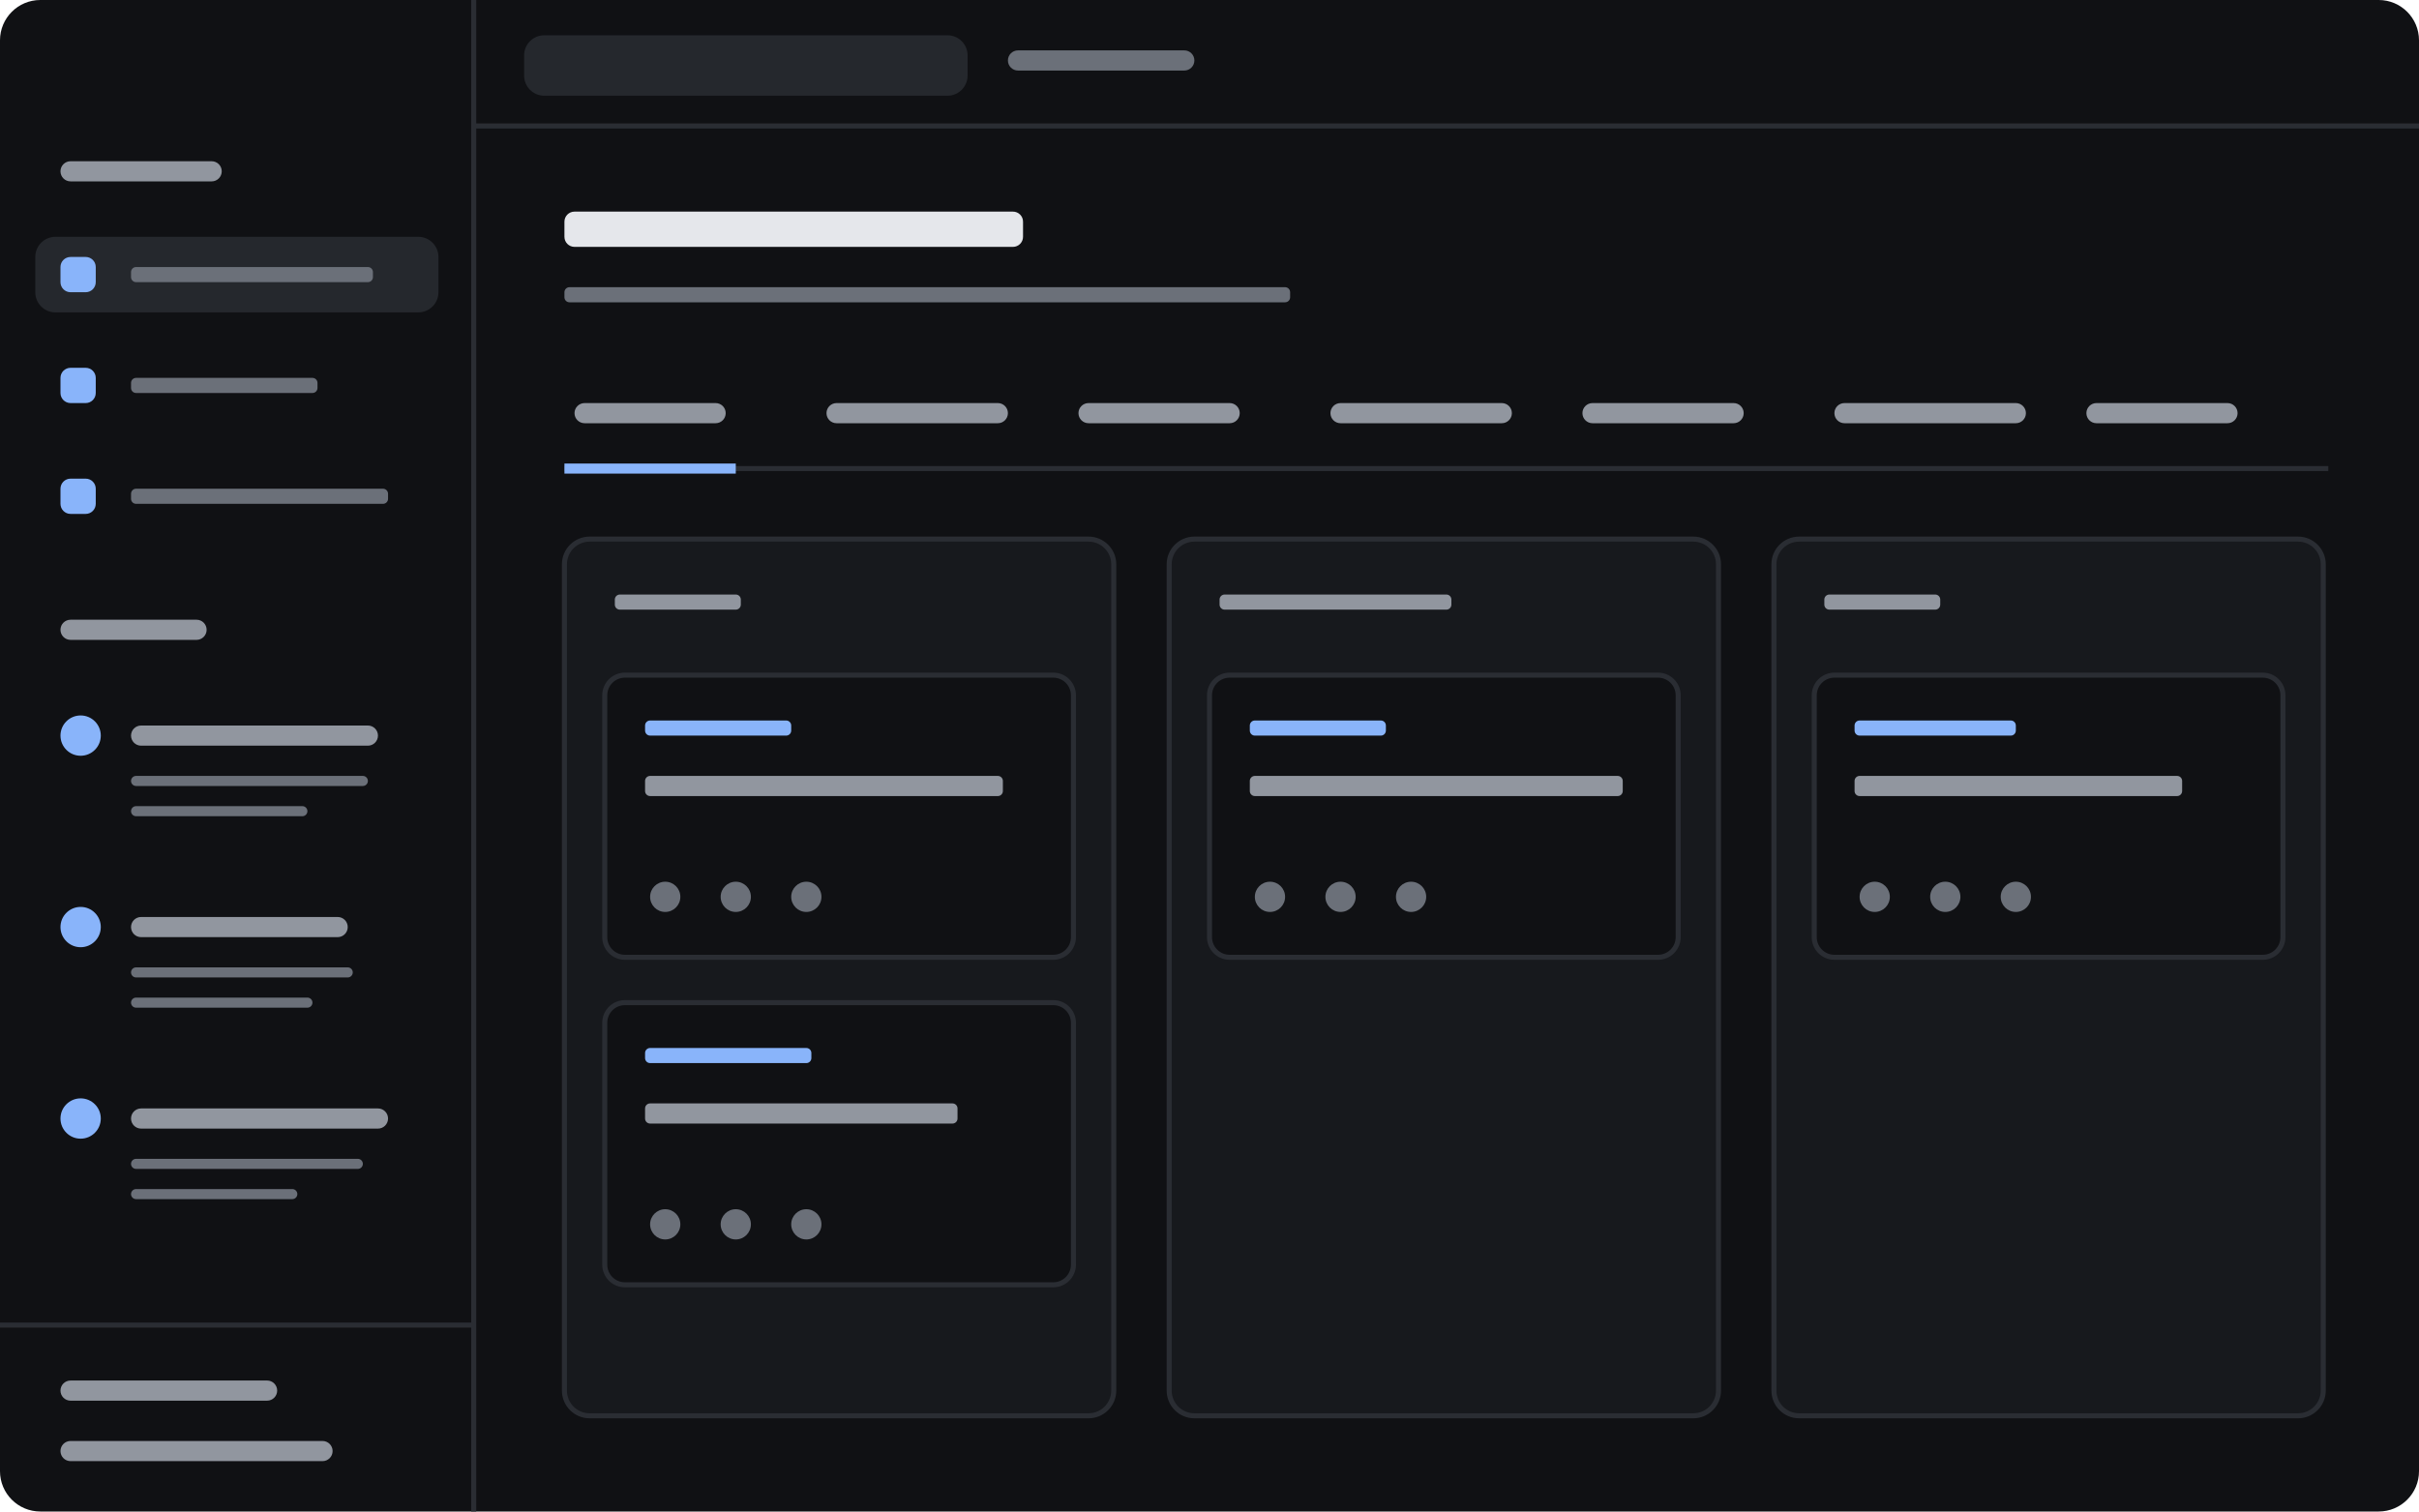
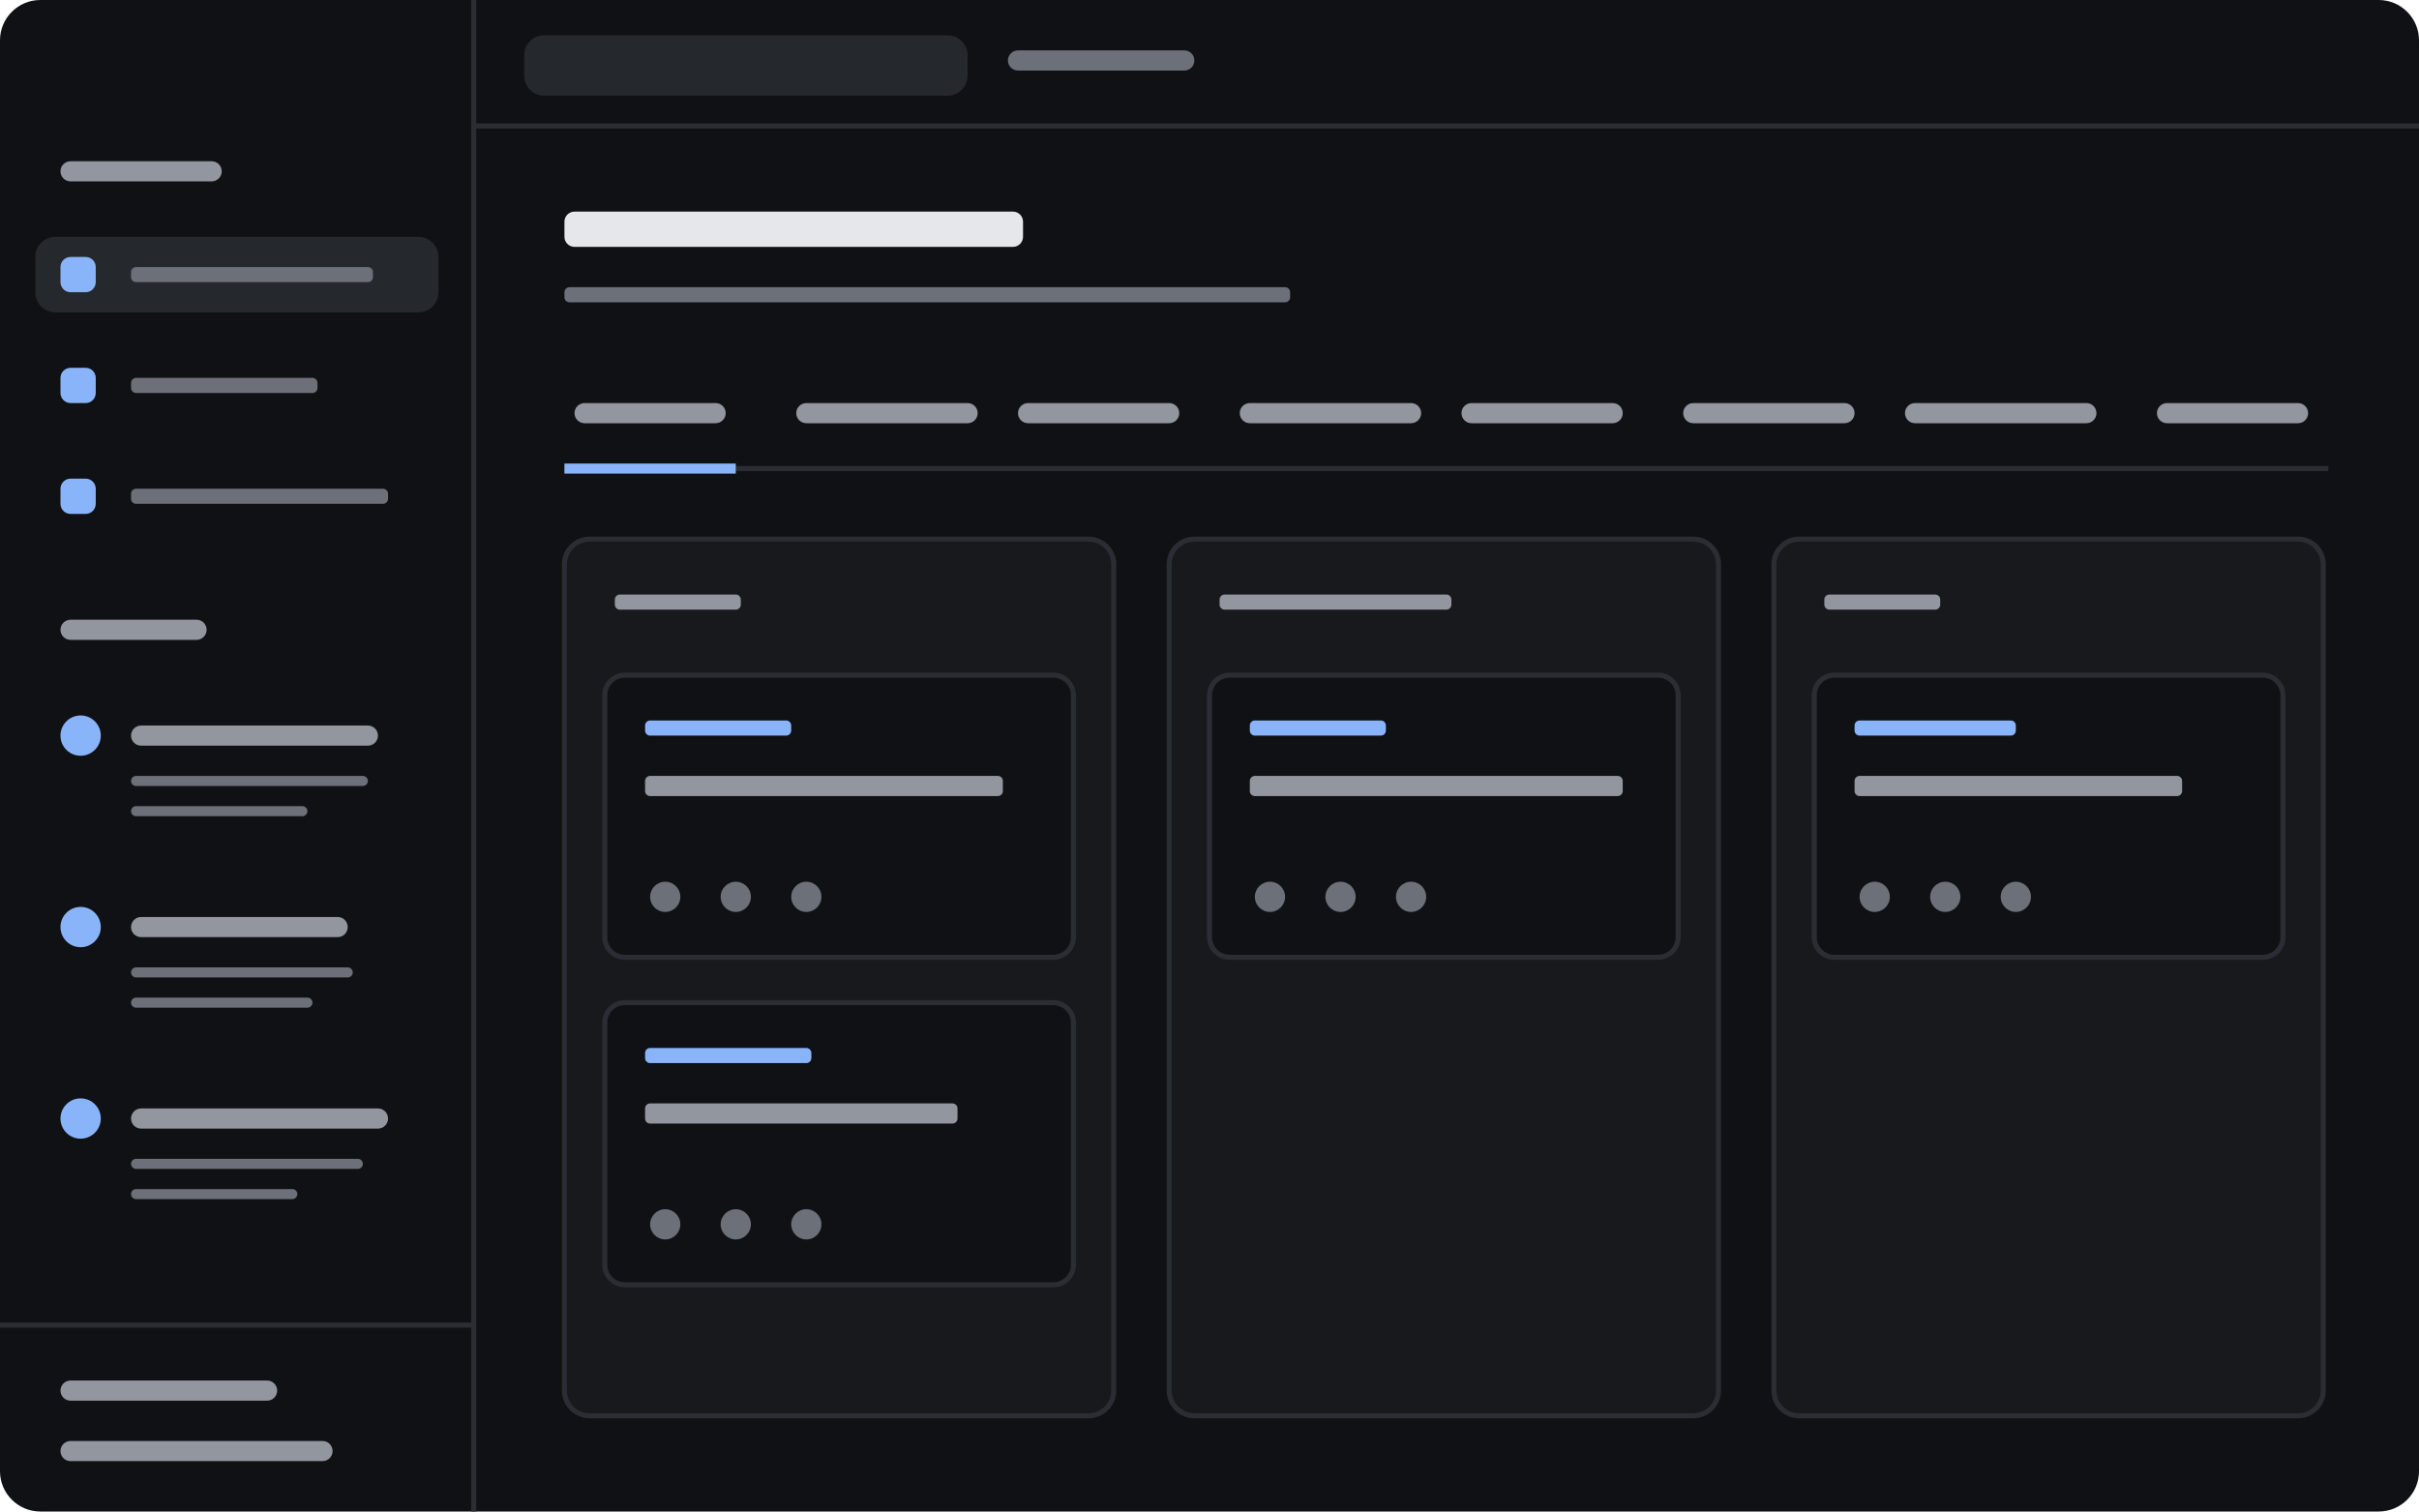
<svg xmlns="http://www.w3.org/2000/svg" viewBox="0 0 480 300" data-view="mission-control">
  <rect width="480" height="300" rx="8" fill="#101114" />
  <path d="M94 0v300M94 25h386M0 263h94" stroke="#2a2d33" />
  <rect x="104" y="7" width="88" height="12" rx="4" fill="#25282d" />
  <rect x="200" y="10" width="37" height="4" rx="2" fill="#6b7079" />
  <g fill="#91969f">
    <rect x="12" y="32" width="32" height="4" rx="2" />
    <rect x="12" y="123" width="29" height="4" rx="2" />
    <rect x="12" y="274" width="43" height="4" rx="2" />
    <rect x="12" y="286" width="54" height="4" rx="2" />
  </g>
  <rect x="7" y="47" width="80" height="15" rx="4" fill="#25282d" />
  <g fill="#6b7079">
    <rect x="26" y="53" width="48" height="3" rx="1" />
    <rect x="26" y="75" width="37" height="3" rx="1" />
    <rect x="26" y="97" width="51" height="3" rx="1" />
  </g>
  <g fill="#89b4fa">
    <rect x="12" y="51" width="7" height="7" rx="2" />
    <rect x="12" y="73" width="7" height="7" rx="2" />
    <rect x="12" y="95" width="7" height="7" rx="2" />
  </g>
  <g fill="#91969f">
    <rect x="26" y="144" width="49" height="4" rx="2" />
    <rect x="26" y="182" width="43" height="4" rx="2" />
    <rect x="26" y="220" width="51" height="4" rx="2" />
  </g>
  <g fill="#6b7079">
    <rect x="26" y="154" width="47" height="2" rx="1" />
    <rect x="26" y="160" width="35" height="2" rx="1" />
    <rect x="26" y="192" width="44" height="2" rx="1" />
    <rect x="26" y="198" width="36" height="2" rx="1" />
    <rect x="26" y="230" width="46" height="2" rx="1" />
    <rect x="26" y="236" width="33" height="2" rx="1" />
  </g>
  <g fill="#89b4fa">
    <circle cx="16" cy="146" r="4" />
    <circle cx="16" cy="184" r="4" />
    <circle cx="16" cy="222" r="4" />
  </g>
  <rect x="112" y="42" width="91" height="7" rx="2" fill="#e5e7eb" />
  <rect x="112" y="57" width="144" height="3" rx="1" fill="#6b7079" />
  <g fill="#91969f" data-region="work-sources">
    <rect data-source="jira" x="114" y="80" width="30" height="4" rx="2" />
-     <rect data-source="github" x="164" y="80" width="36" height="4" rx="2" />
-     <rect data-source="pulls" x="214" y="80" width="32" height="4" rx="2" />
-     <rect data-source="gitlab" x="264" y="80" width="36" height="4" rx="2" />
-     <rect data-source="merges" x="314" y="80" width="32" height="4" rx="2" />
-     <rect data-source="sessions" x="364" y="80" width="38" height="4" rx="2" />
-     <rect data-source="control-panel" x="414" y="80" width="30" height="4" rx="2" />
+     <rect data-source="github" x="158" y="80" width="36" height="4" rx="2" />
+     <rect data-source="pulls" x="202" y="80" width="32" height="4" rx="2" />
+     <rect data-source="gitlab" x="246" y="80" width="36" height="4" rx="2" />
+     <rect data-source="merges" x="290" y="80" width="32" height="4" rx="2" />
+     <rect data-source="shortcut" x="334" y="80" width="34" height="4" rx="2" />
+     <rect data-source="sessions" x="378" y="80" width="38" height="4" rx="2" />
+     <rect data-source="control-panel" x="428" y="80" width="30" height="4" rx="2" />
  </g>
  <path d="M112 93h350" stroke="#2a2d33" />
  <path d="M112 93h34" stroke="#89b4fa" stroke-width="2" />
  <g fill="#17191d" stroke="#2a2d33">
    <rect x="112" y="107" width="109" height="174" rx="5" />
    <rect x="232" y="107" width="109" height="174" rx="5" />
    <rect x="352" y="107" width="109" height="174" rx="5" />
  </g>
  <g fill="#91969f">
    <rect x="122" y="118" width="25" height="3" rx="1" />
    <rect x="242" y="118" width="46" height="3" rx="1" />
    <rect x="362" y="118" width="23" height="3" rx="1" />
  </g>
  <g fill="#101114" stroke="#2a2d33">
    <rect x="120" y="134" width="93" height="56" rx="4" />
    <rect x="120" y="199" width="93" height="56" rx="4" />
    <rect x="240" y="134" width="93" height="56" rx="4" />
    <rect x="360" y="134" width="93" height="56" rx="4" />
  </g>
  <g fill="#89b4fa">
    <rect x="128" y="143" width="29" height="3" rx="1" />
    <rect x="128" y="208" width="33" height="3" rx="1" />
    <rect x="248" y="143" width="27" height="3" rx="1" />
    <rect x="368" y="143" width="32" height="3" rx="1" />
  </g>
  <g fill="#91969f">
    <rect x="128" y="154" width="71" height="4" rx="1" />
    <rect x="128" y="219" width="62" height="4" rx="1" />
    <rect x="248" y="154" width="74" height="4" rx="1" />
    <rect x="368" y="154" width="65" height="4" rx="1" />
  </g>
  <g fill="#6b7079">
    <circle cx="132" cy="178" r="3" />
    <circle cx="146" cy="178" r="3" />
    <circle cx="160" cy="178" r="3" />
    <circle cx="132" cy="243" r="3" />
    <circle cx="146" cy="243" r="3" />
    <circle cx="160" cy="243" r="3" />
    <circle cx="252" cy="178" r="3" />
    <circle cx="266" cy="178" r="3" />
    <circle cx="280" cy="178" r="3" />
    <circle cx="372" cy="178" r="3" />
    <circle cx="386" cy="178" r="3" />
    <circle cx="400" cy="178" r="3" />
  </g>
</svg>
